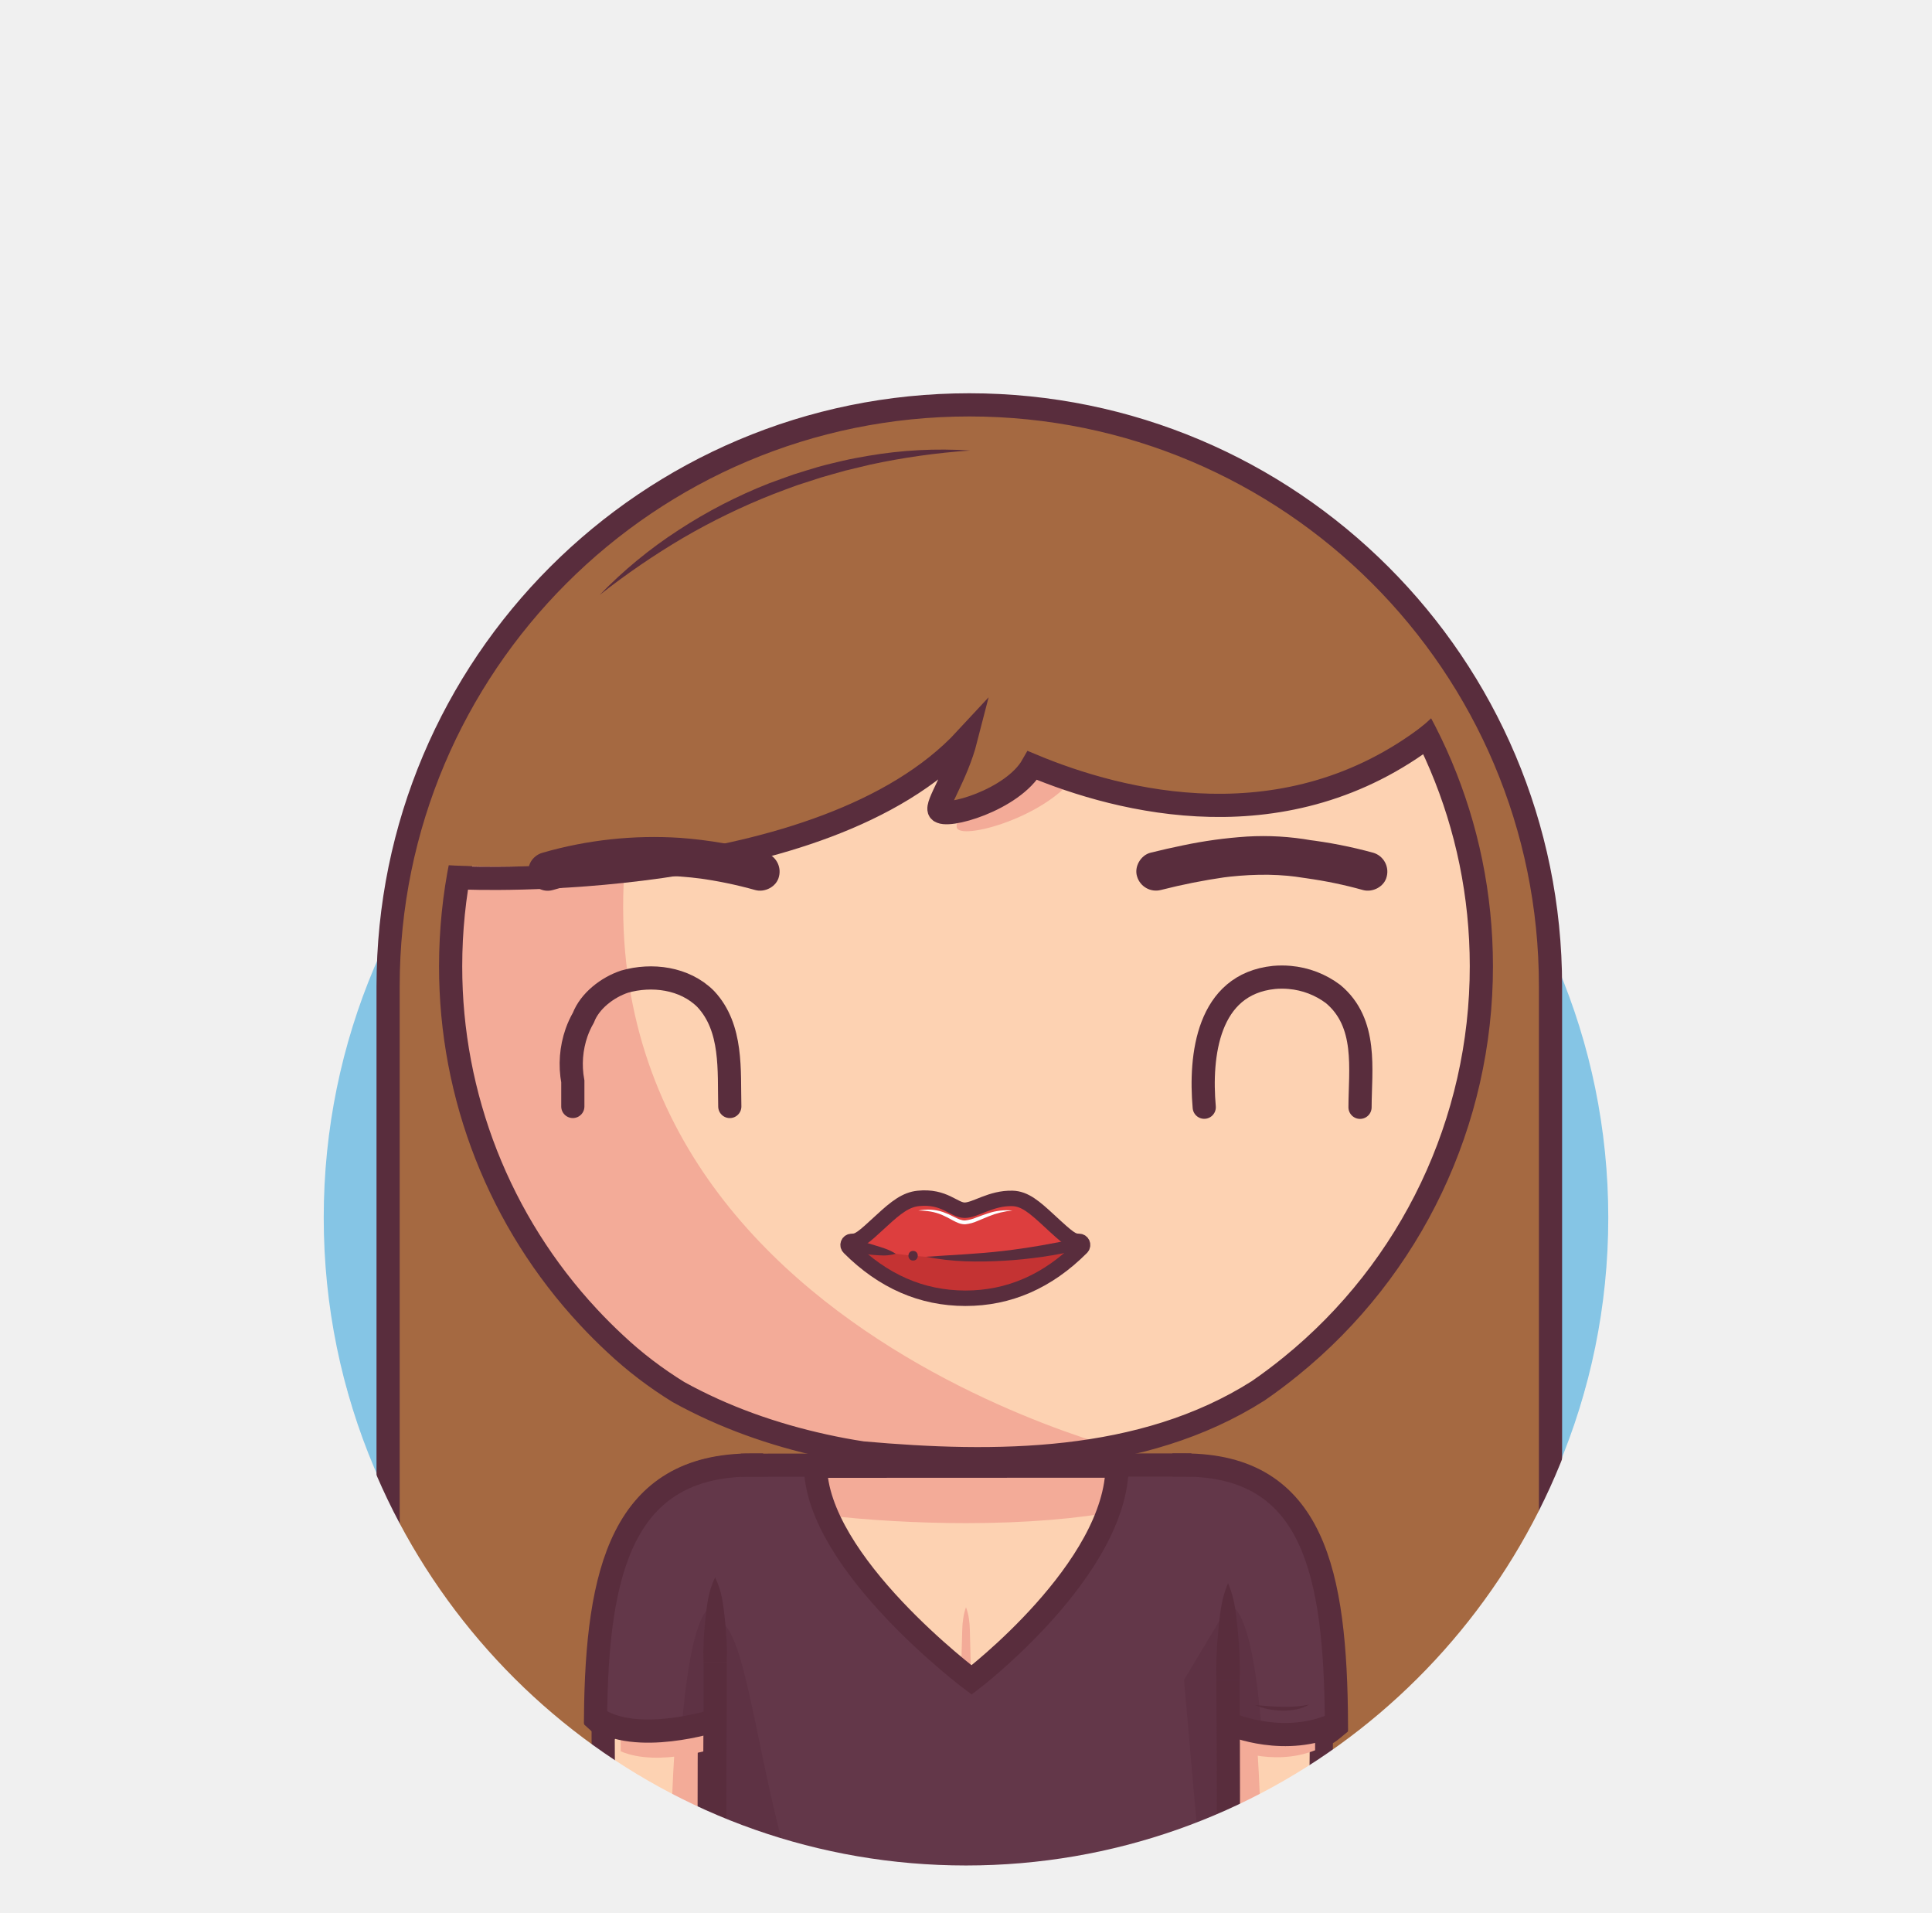
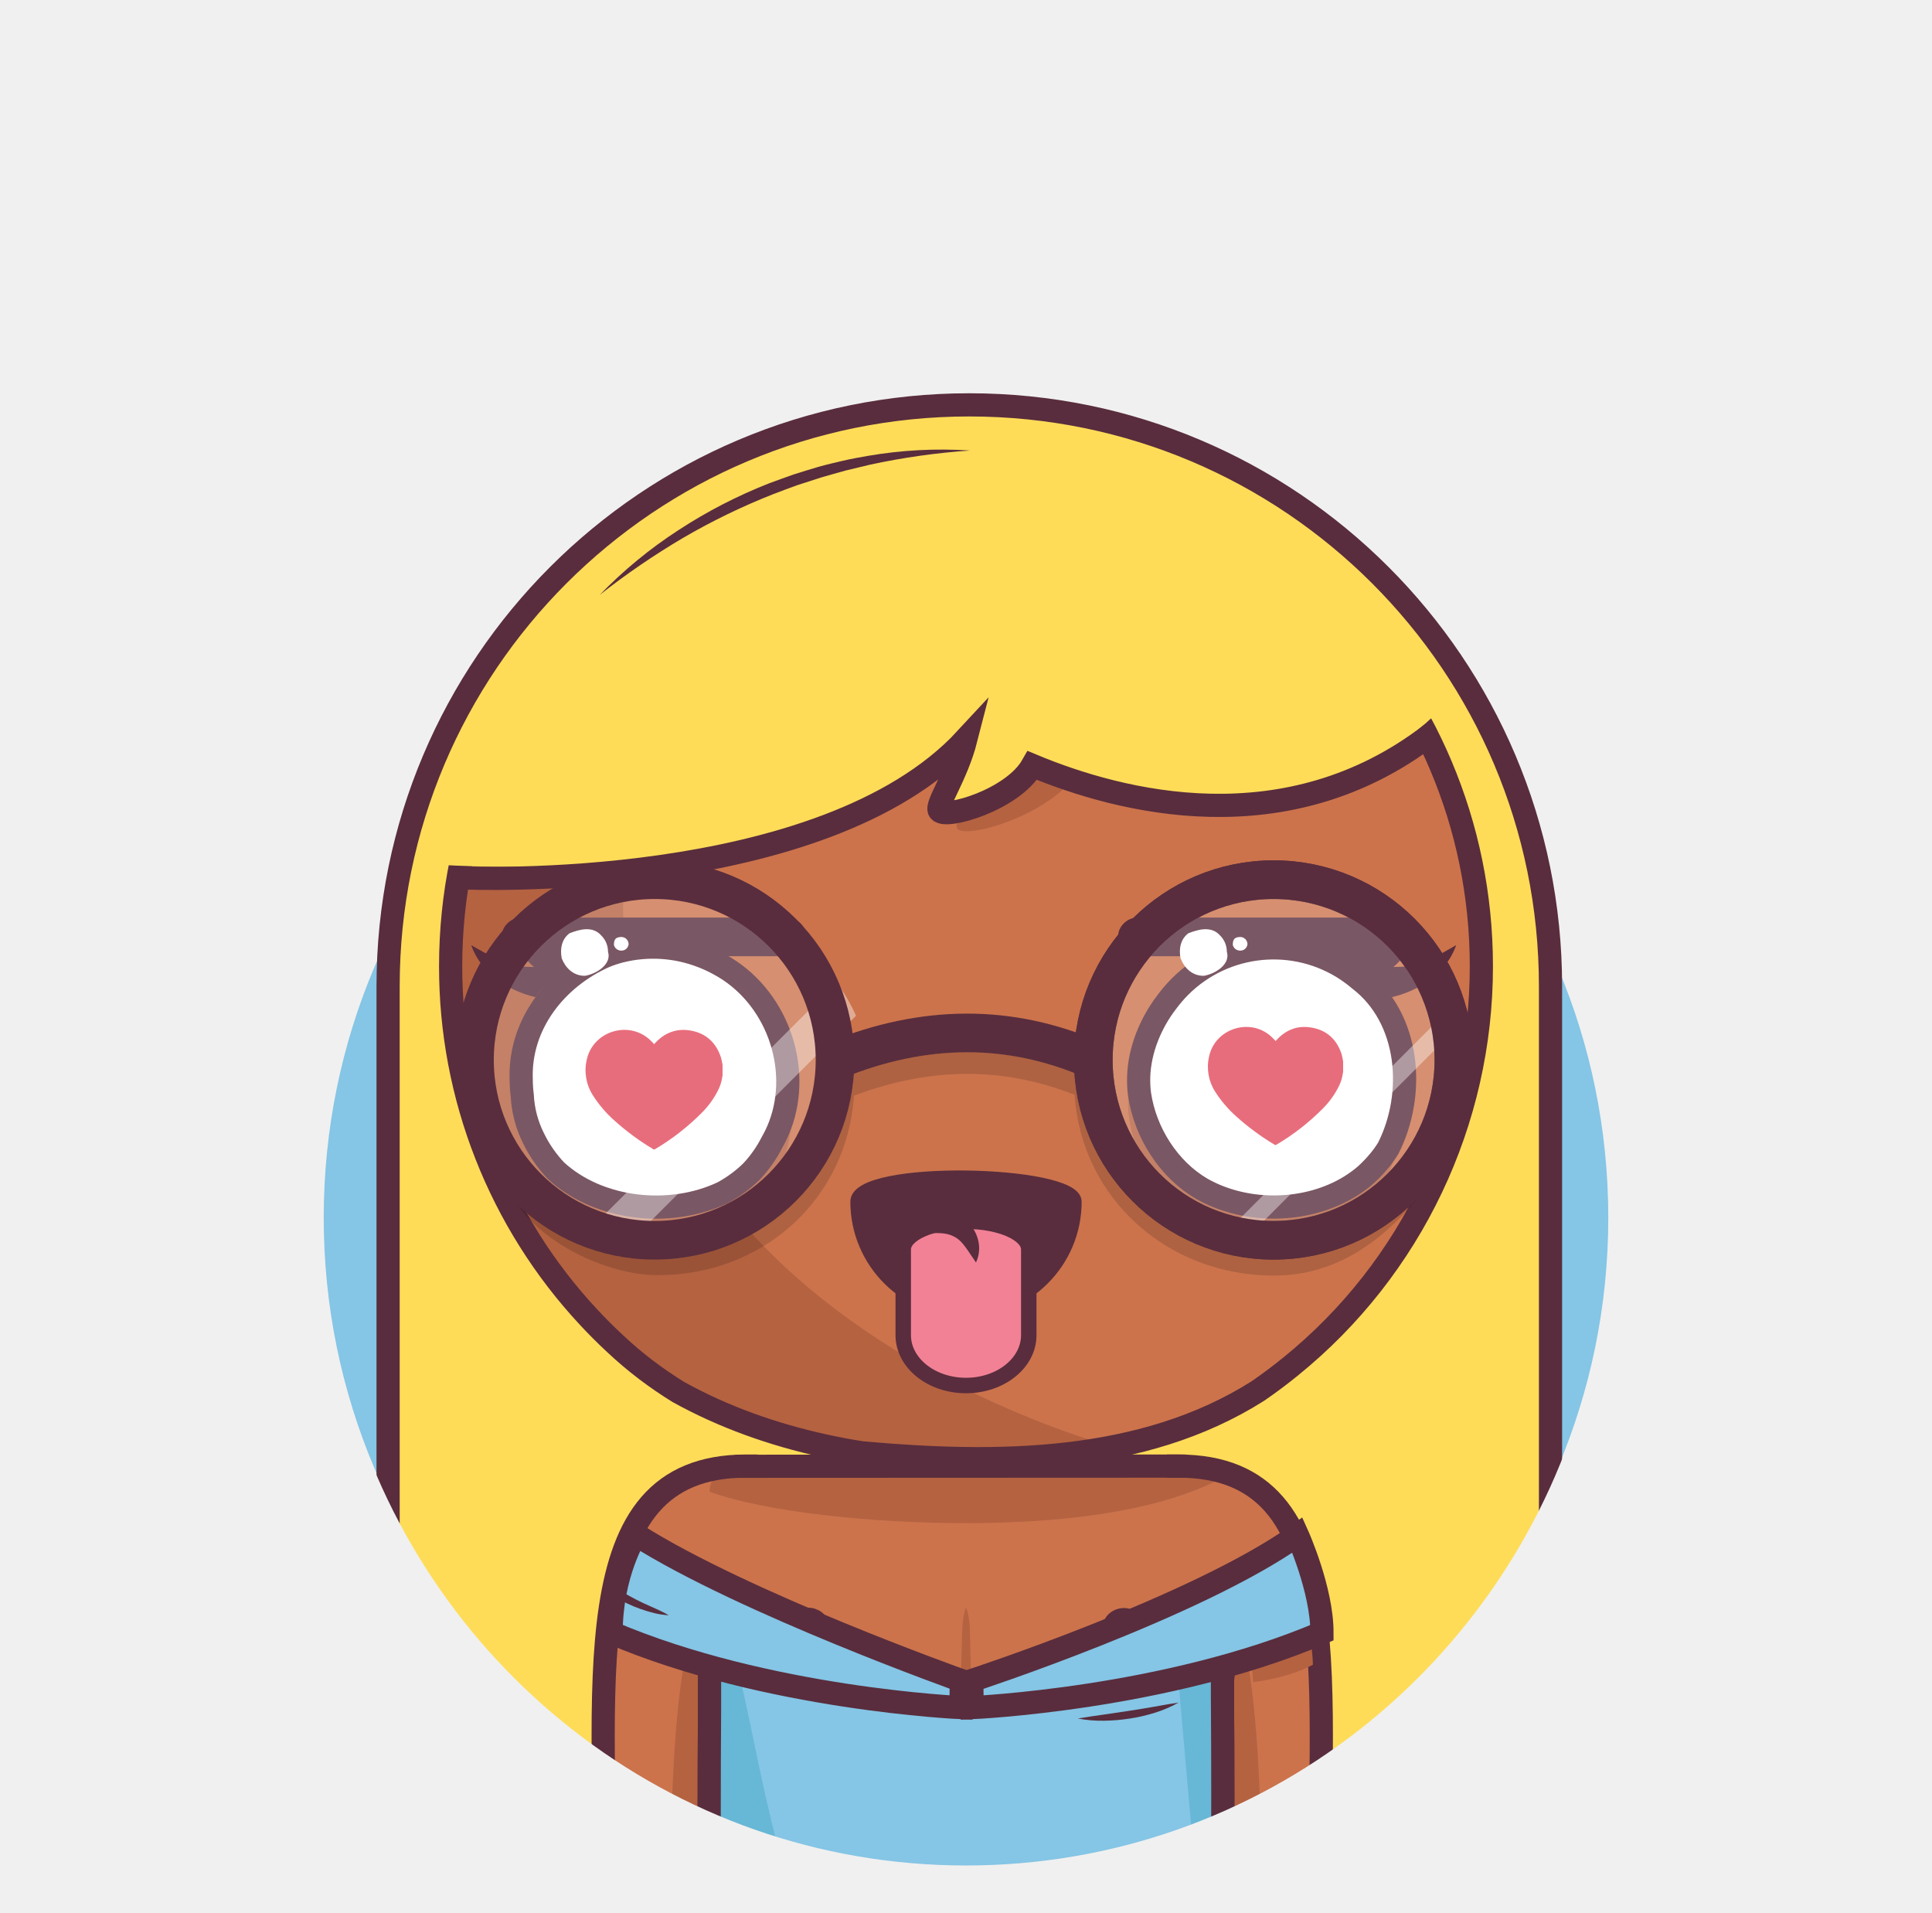
<svg xmlns="http://www.w3.org/2000/svg" viewBox="0 0 1000 990">
  <mask id="mask">
    <path d="M1000,0H0V718.31H179.2c38.38,142.38,167.45,247.1,320.8,247.1s282.42-104.72,320.8-247.1H1000Z" fill="white" />
  </mask>
  <g mask="url(#mask)">
    <circle cx="500" cy="630.16" r="332.442" fill="#85c5e5" />
-     <path d="M501.71,209.52c-166.14,0-300.83,134.68-300.83,300.83V816.78c0,166.14,134.69,300.83,300.83,300.83S802.54,982.92,802.54,816.78V510.35C802.54,344.2,667.85,209.52,501.71,209.52Z" fill="#A56941" stroke="#592d3d" stroke-miterlimit="10" stroke-width="12px" />
-     <path d="M610,758.72c90.76,0,72,114.24,72.87,241.28H610Z" fill="#fdd2b2" />
-     <path d="M632.74,831.87,610,870l11.38,130h31.76C653.91,819.73,632.74,831.87,632.74,831.87Z" fill="#f3ab98" />
-     <path d="M233.25,500c0-147.32,119.43-266.75,266.75-266.75S766.75,352.68,766.75,500A266.22,266.22,0,0,1,668.1,707.12q-8.21,6.68-16.94,12.69C591,758,515,758,446.39,751.89c-6.66-1-13.3-2.26-19.89-3.71-26.33-5.8-51.82-14.75-75.37-27.8Q342.4,715,334.2,708.76a199.59,199.59,0,0,1-15.8-13.38q-7.14-6.63-13.79-13.78A265.86,265.86,0,0,1,233.25,500Z" fill="#fdd2b2" />
-     <path d="M269.61,634.48c.7,1.2,1.39,2.4,2.11,3.58.43.72.88,1.42,1.33,2.14.66,1.07,1.32,2.14,2,3.19.48.76,1,1.5,1.46,2.24.66,1,1.32,2,2,3,.51.76,1,1.52,1.56,2.28.66,1,1.32,1.92,2,2.88.54.77,1.1,1.53,1.65,2.3s1.34,1.85,2,2.77,1.15,1.53,1.73,2.29,1.37,1.8,2.07,2.7,1.19,1.51,1.79,2.26,1.41,1.76,2.12,2.63,1.23,1.49,1.85,2.23,1.44,1.72,2.17,2.57,1.27,1.47,1.91,2.2l2.22,2.5c.65.73,1.31,1.44,2,2.16.86.94,1.73,1.87,2.6,2.79l1.21,1.28c1.29,1.34,2.59,2.68,3.91,4l.26.27c1.29,1.28,2.6,2.55,3.91,3.81l1.58,1.5c.95.89,1.9,1.78,2.86,2.66l1.16,1.06c1,.94,2.09,1.86,3.14,2.78q4.9,4.27,10,8.19,8.19,6.24,16.93,11.62c23.55,13,49,22,75.37,27.8,6.59,1.45,13.23,2.7,19.89,3.71,42.1,3.75,87,5.18,129.28-3.08C508.45,729,185.59,612.74,388.8,257.48h0c-2.72,1.25-5.4,2.54-8.06,3.88l-.59.29c-1.22.61-2.44,1.24-3.65,1.88l-1,.53c-3.76,2-7.48,4.07-11.13,6.23l-.9.53c-1.16.69-2.31,1.39-3.46,2.1l-.87.54q-5.36,3.35-10.55,6.93l-1.08.75c-1.09.76-2.16,1.52-3.23,2.29l-.66.47q-3.27,2.39-6.46,4.84l-.62.48c-1,.78-2,1.58-3,2.39l-1.17.94c-1,.81-2,1.62-3,2.45l0,0c-2.11,1.75-4.19,3.55-6.24,5.37l-1.14,1-2.69,2.45L318,305q-4.28,4-8.37,8.17l-1.38,1.41c-.79.82-1.58,1.64-2.36,2.47-.46.49-.92,1-1.37,1.48q-2.06,2.2-4.06,4.46c-.45.51-.91,1-1.36,1.54-.71.81-1.41,1.63-2.11,2.45l-1.51,1.79c-.68.81-1.36,1.62-2,2.44-.54.66-1.08,1.33-1.61,2-1.07,1.33-2.12,2.66-3.16,4-.54.7-1.08,1.4-1.61,2.11s-1.2,1.59-1.79,2.4-1.07,1.45-1.59,2.18-1.13,1.55-1.68,2.33q-1.42,2-2.8,4.05c-.5.73-1,1.48-1.49,2.22s-1.1,1.66-1.64,2.5l-1.49,2.31-1.68,2.71c-.43.69-.86,1.38-1.28,2.07-.89,1.46-1.75,2.93-2.61,4.4l-1.22,2.16c-.54.95-1.08,1.91-1.61,2.87-.4.73-.8,1.46-1.19,2.19-.64,1.19-1.27,2.39-1.9,3.59l-1.2,2.34c-.64,1.28-1.28,2.55-1.91,3.84-.33.69-.67,1.39-1,2.09-.52,1.09-1,2.19-1.53,3.29-.31.66-.61,1.32-.91,2q-1.11,2.47-2.17,5c-.22.52-.43,1.05-.65,1.57-.53,1.27-1.05,2.54-1.56,3.82-.27.67-.53,1.34-.79,2-.5,1.26-1,2.53-1.45,3.8-.21.55-.42,1.1-.62,1.65q-.94,2.63-1.85,5.26l-.56,1.7q-.66,2-1.29,4l-.6,1.91c-.47,1.54-.93,3.08-1.37,4.63-.1.33-.2.66-.29,1q-.78,2.76-1.5,5.54c-.16.59-.3,1.19-.45,1.78-.35,1.39-.69,2.78-1,4.18l-.42,1.75c-.43,1.9-.85,3.8-1.24,5.71l-.15.77q-.51,2.55-1,5.1c-.11.61-.21,1.21-.32,1.82-.26,1.49-.51,3-.74,4.5-.08.51-.17,1-.24,1.52-.3,1.95-.57,3.91-.83,5.88l-.15,1.3c-.2,1.59-.38,3.19-.55,4.79-.06.6-.13,1.2-.19,1.81-.16,1.68-.31,3.37-.45,5.06,0,.35-.06.69-.08,1q-.22,3-.39,6.05c0,.53,0,1.07-.07,1.6q-.1,2.36-.18,4.71c0,.59,0,1.18,0,1.77,0,2.05-.08,4.11-.08,6.17,0,0,0,.07,0,.1,0,2.22,0,4.42.08,6.62,0,.76.06,1.52.08,2.28.05,1.47.1,2.94.17,4.41,0,.89.11,1.77.16,2.66.08,1.33.15,2.66.25,4,.07,1,.16,1.89.24,2.83.11,1.26.21,2.52.34,3.77.09,1,.21,1.94.31,2.91.14,1.21.27,2.43.42,3.64.12,1,.26,2,.39,2.95.16,1.18.32,2.37.5,3.55.15,1,.31,2,.47,3,.18,1.16.37,2.33.57,3.49.18,1,.36,2,.55,3,.21,1.15.43,2.3.65,3.44s.41,2,.62,3c.24,1.14.48,2.27.74,3.4s.44,2,.68,2.93c.26,1.13.54,2.25.82,3.36s.49,1.95.74,2.91c.3,1.12.6,2.23.91,3.34.26,1,.53,1.92.81,2.87.32,1.11.65,2.21,1,3.31s.58,1.89.88,2.84.7,2.19,1.06,3.28.62,1.87.94,2.8c.38,1.09.76,2.18,1.15,3.27.33.91.65,1.83,1,2.74l1.24,3.27c.35.89.69,1.79,1,2.68.44,1.09.89,2.19,1.34,3.28.36.86.71,1.73,1.08,2.59.47,1.12,1,2.22,1.45,3.33.37.82.73,1.65,1.1,2.47.52,1.16,1.07,2.3,1.6,3.44l1.08,2.3c.61,1.26,1.24,2.5,1.87,3.75.32.63.62,1.27.95,1.9q2.88,5.61,6,11.07C268.88,633.26,269.25,633.87,269.61,634.48Z" fill="#f3ab98" />
+     <path d="M501.71,209.52c-166.14,0-300.83,134.68-300.83,300.83V816.78c0,166.14,134.69,300.83,300.83,300.83S802.54,982.92,802.54,816.78V510.35C802.54,344.2,667.85,209.52,501.71,209.52Z" fill="#FEDC58" stroke="#592d3d" stroke-miterlimit="10" stroke-width="12px" />
+     <path d="M610,758.72c90.76,0,72,114.24,72.87,241.28H610Z" fill="#CC734C" />
+     <path d="M632.74,831.87,610,870l11.38,130h31.76C653.91,819.73,632.74,831.87,632.74,831.87Z" fill="#B56241" />
+     <path d="M233.25,500c0-147.32,119.43-266.75,266.75-266.75S766.75,352.68,766.75,500A266.22,266.22,0,0,1,668.1,707.12q-8.21,6.68-16.94,12.69C591,758,515,758,446.39,751.89c-6.66-1-13.3-2.26-19.89-3.71-26.33-5.8-51.82-14.75-75.37-27.8Q342.4,715,334.2,708.76a199.59,199.59,0,0,1-15.8-13.38q-7.14-6.63-13.79-13.78A265.86,265.86,0,0,1,233.25,500Z" fill="#CC734C" />
+     <path d="M269.61,634.48c.7,1.2,1.39,2.4,2.11,3.58.43.72.88,1.42,1.33,2.14.66,1.07,1.32,2.14,2,3.19.48.76,1,1.5,1.46,2.24.66,1,1.32,2,2,3,.51.76,1,1.52,1.56,2.28.66,1,1.32,1.92,2,2.88.54.77,1.1,1.53,1.65,2.3s1.34,1.85,2,2.77,1.15,1.53,1.73,2.29,1.37,1.8,2.07,2.7,1.19,1.51,1.79,2.26,1.41,1.76,2.12,2.63,1.23,1.49,1.85,2.23,1.44,1.72,2.17,2.57,1.27,1.47,1.91,2.2l2.22,2.5c.65.73,1.31,1.44,2,2.16.86.94,1.73,1.87,2.6,2.79l1.21,1.28c1.29,1.34,2.59,2.68,3.91,4l.26.27c1.29,1.28,2.6,2.55,3.91,3.81l1.58,1.5c.95.89,1.9,1.78,2.86,2.66l1.16,1.06c1,.94,2.09,1.86,3.14,2.78q4.9,4.27,10,8.19,8.19,6.24,16.93,11.62c23.55,13,49,22,75.37,27.8,6.59,1.45,13.23,2.7,19.89,3.71,42.1,3.75,87,5.18,129.28-3.08C508.45,729,185.59,612.74,388.8,257.48h0c-2.72,1.25-5.4,2.54-8.06,3.88l-.59.29c-1.22.61-2.44,1.24-3.65,1.88l-1,.53c-3.76,2-7.48,4.07-11.13,6.23l-.9.53c-1.16.69-2.31,1.39-3.46,2.1l-.87.54q-5.36,3.35-10.55,6.93l-1.08.75c-1.09.76-2.16,1.52-3.23,2.29l-.66.47q-3.27,2.39-6.46,4.84l-.62.48c-1,.78-2,1.58-3,2.39l-1.17.94c-1,.81-2,1.62-3,2.45l0,0c-2.11,1.75-4.19,3.55-6.24,5.37l-1.14,1-2.69,2.45L318,305q-4.28,4-8.37,8.17l-1.38,1.41c-.79.82-1.58,1.64-2.36,2.47-.46.49-.92,1-1.37,1.48q-2.06,2.2-4.06,4.46c-.45.51-.91,1-1.36,1.54-.71.81-1.41,1.63-2.11,2.45l-1.51,1.79c-.68.81-1.36,1.62-2,2.44-.54.66-1.08,1.33-1.61,2-1.07,1.33-2.12,2.66-3.16,4-.54.7-1.08,1.4-1.61,2.11s-1.2,1.59-1.79,2.4-1.07,1.45-1.59,2.18-1.13,1.55-1.68,2.33q-1.42,2-2.8,4.05c-.5.73-1,1.48-1.49,2.22s-1.1,1.66-1.64,2.5l-1.49,2.31-1.68,2.71c-.43.69-.86,1.38-1.28,2.07-.89,1.46-1.75,2.93-2.61,4.4l-1.22,2.16c-.54.95-1.08,1.91-1.61,2.87-.4.73-.8,1.46-1.19,2.19-.64,1.19-1.27,2.39-1.9,3.59l-1.2,2.34c-.64,1.28-1.28,2.55-1.91,3.84-.33.69-.67,1.39-1,2.09-.52,1.09-1,2.19-1.53,3.29-.31.66-.61,1.32-.91,2q-1.11,2.47-2.17,5c-.22.52-.43,1.05-.65,1.57-.53,1.27-1.05,2.54-1.56,3.82-.27.67-.53,1.34-.79,2-.5,1.26-1,2.53-1.45,3.8-.21.55-.42,1.1-.62,1.65q-.94,2.63-1.85,5.26l-.56,1.7q-.66,2-1.29,4l-.6,1.91c-.47,1.54-.93,3.08-1.37,4.63-.1.33-.2.66-.29,1q-.78,2.76-1.5,5.54c-.16.59-.3,1.19-.45,1.78-.35,1.39-.69,2.78-1,4.18l-.42,1.75c-.43,1.9-.85,3.8-1.24,5.71l-.15.77q-.51,2.55-1,5.1c-.11.61-.21,1.21-.32,1.82-.26,1.49-.51,3-.74,4.5-.08.51-.17,1-.24,1.52-.3,1.95-.57,3.91-.83,5.88l-.15,1.3c-.2,1.59-.38,3.19-.55,4.79-.06.6-.13,1.2-.19,1.81-.16,1.68-.31,3.37-.45,5.06,0,.35-.06.69-.08,1q-.22,3-.39,6.05c0,.53,0,1.07-.07,1.6q-.1,2.36-.18,4.71c0,.59,0,1.18,0,1.77,0,2.05-.08,4.11-.08,6.17,0,0,0,.07,0,.1,0,2.22,0,4.42.08,6.62,0,.76.06,1.52.08,2.28.05,1.47.1,2.94.17,4.41,0,.89.11,1.77.16,2.66.08,1.33.15,2.66.25,4,.07,1,.16,1.89.24,2.83.11,1.26.21,2.52.34,3.77.09,1,.21,1.94.31,2.91.14,1.21.27,2.43.42,3.64.12,1,.26,2,.39,2.95.16,1.18.32,2.37.5,3.55.15,1,.31,2,.47,3,.18,1.16.37,2.33.57,3.49.18,1,.36,2,.55,3,.21,1.15.43,2.3.65,3.44s.41,2,.62,3c.24,1.14.48,2.27.74,3.4s.44,2,.68,2.93c.26,1.13.54,2.25.82,3.36s.49,1.95.74,2.91c.3,1.12.6,2.23.91,3.34.26,1,.53,1.92.81,2.87.32,1.11.65,2.21,1,3.31s.58,1.89.88,2.84.7,2.19,1.06,3.28.62,1.87.94,2.8c.38,1.09.76,2.18,1.15,3.27.33.91.65,1.83,1,2.74l1.24,3.27c.35.89.69,1.79,1,2.68.44,1.09.89,2.19,1.34,3.28.36.86.71,1.73,1.08,2.59.47,1.12,1,2.22,1.45,3.33.37.82.73,1.65,1.1,2.47.52,1.16,1.07,2.3,1.6,3.44l1.08,2.3c.61,1.26,1.24,2.5,1.87,3.75.32.63.62,1.27.95,1.9q2.88,5.61,6,11.07C268.88,633.26,269.25,633.87,269.61,634.48Z" fill="#B56241" />
    <path d="M233.25,500c0-147.32,119.43-266.75,266.75-266.75S766.75,352.68,766.75,500A266.22,266.22,0,0,1,668.1,707.12q-8.21,6.68-16.94,12.69C591,758,515,758,446.39,751.89c-6.66-1-13.3-2.26-19.89-3.71-26.33-5.8-51.82-14.75-75.37-27.8Q342.4,715,334.2,708.76a199.59,199.59,0,0,1-15.8-13.38q-7.14-6.63-13.79-13.78A265.86,265.86,0,0,1,233.25,500Z" fill="none" stroke="#592d3d" stroke-miterlimit="10" stroke-width="12px" />
-     <path d="M386.12,758.72c-90.77,0-72,114.24-72.87,241.28h72.87Z" fill="#fdd2b2" />
-     <path d="M367.23,831.87,390,870l-11.39,130H346.88C346.07,819.73,367.23,831.87,367.23,831.87Z" fill="#f3ab98" />
-     <path d="M619.47,1070H380.53a13.28,13.28,0,0,1-13.27-13.28V772a13.28,13.28,0,0,1,13.27-13.28H613.76c13.09,0,19,7.66,19,19.88v278.08A13.28,13.28,0,0,1,619.47,1070Z" fill="#fdd2b2" />
-     <path d="M629.05,766.62a19.33,19.33,0,0,1-2.51-4,17.25,17.25,0,0,0-8.28-3.51,28.88,28.88,0,0,0-4.5-.34H380.53A13.28,13.28,0,0,0,367.26,772c29,10.42,83.29,16.24,132.74,16.24C563.06,788.24,604.38,778.89,629.05,766.62Z" fill="#f3ab98" />
+     <path d="M386.12,758.72c-90.77,0-72,114.24-72.87,241.28h72.87Z" fill="#CC734C" />
+     <path d="M367.23,831.87,390,870l-11.39,130H346.88C346.07,819.73,367.23,831.87,367.23,831.87Z" fill="#B56241" />
+     <path d="M619.47,1070H380.53a13.28,13.28,0,0,1-13.27-13.28V772a13.28,13.28,0,0,1,13.27-13.28H613.76c13.09,0,19,7.66,19,19.88v278.08A13.28,13.28,0,0,1,619.47,1070Z" fill="#CC734C" />
+     <path d="M629.05,766.62a19.33,19.33,0,0,1-2.51-4,17.25,17.25,0,0,0-8.28-3.51,28.88,28.88,0,0,0-4.5-.34H380.53A13.28,13.28,0,0,0,367.26,772c29,10.42,83.29,16.24,132.74,16.24C563.06,788.24,604.38,778.89,629.05,766.62Z" fill="#B56241" />
    <path d="M610,758.72c90.76,0,72,114.24,72.87,241.28H632.74" fill="none" stroke="#592d3d" stroke-linecap="square" stroke-miterlimit="10" stroke-width="12px" />
    <path d="M386.12,758.72c-90.77,0-72,114.24-72.87,241.28h50.07" fill="none" stroke="#592d3d" stroke-linecap="square" stroke-miterlimit="10" stroke-width="12px" />
    <path d="M380.53,758.82l233.23-.1" fill="none" stroke="#592d3d" stroke-miterlimit="10" stroke-width="12px" />
-     <path d="M380.53,1070H497.15C388,1070,396.24,838.82,367.26,838.82v217.86A13.28,13.28,0,0,0,380.53,1070Z" fill="#f3ab98" />
+     <path d="M380.53,1070H497.15C388,1070,396.24,838.82,367.26,838.82v217.86A13.28,13.28,0,0,0,380.53,1070Z" fill="#B56241" />
    <path d="M361.26,860.85c-.19-3.67-.11-7.34.05-11s.47-7.35.86-11c.2-1.84.4-3.67.65-5.51s.49-3.67.85-5.51a44.18,44.18,0,0,1,3.59-11,44.18,44.18,0,0,1,3.59,11c.36,1.84.62,3.67.85,5.51s.45,3.67.65,5.51c.38,3.67.68,7.34.85,11s.25,7.34.06,11Z" fill="#592d3d" />
    <path d="M632.74,870v8c.26,34,.26,69,0,102.75,0,2.87,0,5.72,0,8.53v67.41A13.28,13.28,0,0,1,619.47,1070H380.53a13.28,13.28,0,0,1-13.27-13.28V998.52c0-2.51,0-5.07,0-7.65-.25-34.87-.25-69.87,0-105.3V860.85" fill="none" stroke="#592d3d" stroke-miterlimit="10" stroke-width="12px" />
    <path d="M626.74,870c-.19-4.17-.1-8.35.06-12.53s.47-8.35.85-12.53c.2-2.09.41-4.18.65-6.27s.49-4.17.85-6.26a55.09,55.09,0,0,1,3.59-12.53,55.09,55.09,0,0,1,3.59,12.53c.36,2.09.62,4.18.85,6.26s.45,4.18.65,6.27c.38,4.18.69,8.35.85,12.53s.25,8.36.06,12.53Z" fill="#592d3d" />
    <path d="M570.68,842.45C570.9,833,582.9,829,588.9,835a10.61,10.61,0,1,1-15.16,14.85A10.4,10.4,0,0,1,570.68,842.45Z" fill="#592d3d" />
    <path d="M408.11,842.15C407.9,834,416.9,830,422.9,833c8,3,8,14,0,19-4,2-8,0-11.75-2.48A10.39,10.39,0,0,1,408.11,842.15Z" fill="#592d3d" />
-     <path d="M500,831.77a27.13,27.13,0,0,1,1.5,5.84,42.47,42.47,0,0,1,.49,5.84l.3,11.69c.09,3.89.21,7.79.25,11.69l.17,11.67c.23,15.57.22,31.16.28,46.74s.18,31.16,0,46.74c-.09,7.79-.3,15.58-.53,23.37-.1,3.89-.29,7.79-.67,11.68a92.5,92.5,0,0,1-1.77,11.69,92.5,92.5,0,0,1-1.77-11.69c-.38-3.89-.57-7.79-.67-11.68-.23-7.79-.44-15.58-.53-23.37-.2-15.58,0-31.16,0-46.74s0-31.15.18-46.73l.17-11.7.33-11.68.33-11.68a44.11,44.11,0,0,1,.5-5.84A27.13,27.13,0,0,1,500,831.77Z" fill="#f3ab98" />
-     <path d="M425.22,883a18.51,18.51,0,0,1,4.67-1.5,29.75,29.75,0,0,1,4.68-.5l9.35-.33,18.7-.41c12.46-.19,24.91-.24,37.38-.27s24.93-.16,37.39,0c6.23.09,12.46.3,18.7.53,3.11.11,6.23.3,9.34.67a61.34,61.34,0,0,1,9.35,1.78,59.17,59.17,0,0,1-9.35,1.77c-3.11.38-6.23.57-9.34.67-6.24.23-12.47.43-18.7.52-12.46.19-24.92,0-37.39,0s-24.93,0-37.4-.15c-6.23-.06-12.46-.26-18.68-.5l-9.35-.34a29.5,29.5,0,0,1-4.67-.5A18.45,18.45,0,0,1,425.22,883Z" fill="#f3ab98" />
-     <path d="M442.41,914.38a12.51,12.51,0,0,1,3.74-1.11,18.35,18.35,0,0,1,3.62-.15c2.39.1,4.78.16,7.17.21,4.78.11,9.56.15,14.34.17,9.63,0,19.09.08,28.76-.21s19.26-.43,28.88-.39c4.81,0,9.62.13,14.42.24a70.37,70.37,0,0,1,7.23.47,38.17,38.17,0,0,1,7.27,1.53,36.56,36.56,0,0,1-7.16,2,61.08,61.08,0,0,1-7.21.86c-4.82.35-9.64.65-14.45.82-9.64.36-19.27.32-28.88.45-4.81,0-9.61.22-14.48.1s-9.69-.13-14.52-.31-9.68-.58-14.5-1.08c-2.42-.27-4.82-.57-7.23-.9a16.82,16.82,0,0,1-3.57-.84A11.51,11.51,0,0,1,442.41,914.38Z" fill="#f3ab98" />
-     <path d="M438.93,949.87a13.07,13.07,0,0,1,3.82-1.5,19.13,19.13,0,0,1,3.82-.49l7.63-.32c5.09-.18,10.19-.33,15.28-.41C479.66,947,489.84,947,500,947s20.36-.17,30.54,0c5.09.09,10.18.3,15.27.53a72.73,72.73,0,0,1,7.63.66A41.2,41.2,0,0,1,561.1,950a41.25,41.25,0,0,1-7.63,1.77,70.34,70.34,0,0,1-7.64.67c-5.09.23-10.18.44-15.27.53-10.18.2-20.37.06-30.55,0s-20.36-.06-30.54-.25c-5.09-.1-10.19-.28-15.28-.49l-7.63-.37a19.33,19.33,0,0,1-3.82-.5A12.85,12.85,0,0,1,438.93,949.87Z" fill="#f3ab98" />
-     <path d="M680.7,905.78c.2-37.1-1.21-70.07-7.74-95.39-10.08-25.35-28.18-40.47-60.12-40.47l22.85,134.47S658.2,914.68,680.7,905.78Z" fill="#f3ab98" />
-     <path d="M689.3,895.23a20.28,20.28,0,0,1-3.69,2.42" fill="none" stroke="#592d3d" stroke-linecap="square" stroke-miterlimit="10" stroke-width="12px" />
-     <path d="M329,809.32c-6.82,25.57-8,59.13-7.74,97,19.9,8.55,50.43-2.15,50.43-2.15L389,771.89C358.14,771.89,339.74,785.79,329,809.32Z" fill="#f3ab98" />
-     <path d="M616.66,758.16l-38.44.1c0,53.72-75.33,111.14-75.33,111.14s-80.8-60.58-80.8-111.14l-38.66-.1a13.28,13.28,0,0,0-13.28,13.27v284.69a13.28,13.28,0,0,0,13.28,13.27H622.36a13.27,13.27,0,0,0,13.27-13.27V778C635.63,765.82,629.75,758.16,616.66,758.16Z" fill="#633749" />
-     <path d="M612.84,758.16c63.54,0,73.4,56,73.9,133.16-18.59,11.62-48.91,1.32-48.91,1.32Z" fill="#633749" />
-     <path d="M635.63,831.31,612.84,869.4l11.39,130h11.6V893.78l17.28,2.89C647.49,824.5,635.63,831.31,635.63,831.31Z" fill="#5E3244" />
-     <path d="M389,758.16c-61.78,0-75.82,53.79-76.85,127.66,19,19.85,57.95,4.58,57.95,4.58Z" fill="#633749" />
-     <path d="M370.12,831.31V890.4l-17.31,4.3C358.48,824.63,370.12,831.31,370.12,831.31Z" fill="#5E3244" />
-     <path d="M612.84,758.16c67.42,0,78.45,56.28,78.9,133.78-26.2,12.42-53.91.7-53.91.7" fill="none" stroke="#592d3d" stroke-linecap="square" stroke-miterlimit="10" stroke-width="12px" />
-     <path d="M389,758.16c-66.79,0-80.08,54.69-80.75,130.71,20.59,14.79,61.85,1.53,61.85,1.53" fill="none" stroke="#592d3d" stroke-linecap="square" stroke-miterlimit="10" stroke-width="12px" />
-     <path d="M383.43,1069.39H500c-109.19,0-100.91-231.14-129.89-231.14v217.87A13.28,13.28,0,0,0,383.43,1069.39Z" fill="#5E3244" />
-     <path d="M364.15,860.29c-.19-3.67-.11-7.35.06-11s.47-7.34.85-11c.2-1.83.41-3.67.65-5.51s.49-3.67.85-5.5a44.05,44.05,0,0,1,3.59-11,44.05,44.05,0,0,1,3.59,11c.36,1.83.62,3.67.85,5.5s.45,3.68.65,5.51q.58,5.52.86,11c.16,3.67.24,7.35,0,11Z" fill="#592d3d" />
-     <path d="M635.63,869.4v8c.26,34,.26,69,0,102.76,0,2.87,0,5.72,0,8.53v67.41a13.27,13.27,0,0,1-13.27,13.27H383.43a13.28,13.28,0,0,1-13.28-13.27V990.3c-.26-34.86-.26-69.86,0-105.3V860.29" fill="none" stroke="#592d3d" stroke-miterlimit="10" stroke-width="12px" />
-     <path d="M629.63,869.4c-.19-4.18-.1-8.36.06-12.53s.47-8.36.86-12.53c.2-2.09.4-4.18.64-6.27s.49-4.18.86-6.27a54.83,54.83,0,0,1,3.58-12.53,54.37,54.37,0,0,1,3.59,12.53c.36,2.09.63,4.18.85,6.27s.45,4.18.65,6.27c.39,4.17.69,8.35.85,12.53s.26,8.35.06,12.53Z" fill="#592d3d" />
-     <path d="M383.43,758.26l233.23-.1" fill="none" stroke="#592d3d" stroke-miterlimit="10" stroke-width="12px" />
-     <path d="M310.72,891.94a24.84,24.84,0,0,0,3.68,2.76" fill="none" stroke="#592d3d" stroke-linecap="square" stroke-miterlimit="10" stroke-width="12px" />
-     <path d="M677.59,882.13a20.25,20.25,0,0,1-6.75,2.52,34.91,34.91,0,0,1-7.21.64,39.94,39.94,0,0,1-7.17-.78c-1.18-.22-2.34-.57-3.49-.87s-2.28-.78-3.38-1.24c1.21,0,2.39.17,3.56.27l3.52.29c1.17,0,2.33.2,3.5.21s2.33.11,3.49.12c2.32.05,4.64,0,7-.18A50.81,50.81,0,0,0,677.59,882.13Z" fill="#592d3d" />
-     <path d="M578.22,758.26c0,53.72-75.33,111.14-75.33,111.14s-80.8-60.58-80.8-111.14" fill="none" stroke="#592d3d" stroke-miterlimit="10" stroke-width="12px" />
-     <g transform="translate(0 30)" />
-     <path d="M296.49,572.61V559.68a49.6,49.6,0,0,1,1.94-25.32,46,46,0,0,1,3.51-7.65C305.29,518,314.29,511,323.29,508c14-4,31-2,42,9,14,15,12,37,12.45,55.62" fill="none" stroke="#592d3d" stroke-linecap="round" stroke-miterlimit="10" stroke-width="12px" />
-     <path d="M623.31,573c-2.34-26.62,1.66-63.62,36.13-67.17a45,45,0,0,1,8.12,0A43.68,43.68,0,0,1,690,514.41c18,15,14,39,13.95,58.63" fill="none" stroke="#592d3d" stroke-linecap="round" stroke-miterlimit="10" stroke-width="12px" />
-     <path d="M558.55,642.44c-3.63,0-5.35-1.31-15.58-10.79-7.49-6.93-12.63-10.36-18.91-11.46-7.83-1.37-15.83-.88-24.36,7.68-8.53-8.56-16.52-9-24.36-7.68-6.28,1.1-11.42,4.53-18.91,11.46-10.23,9.48-11.95,10.79-15.58,10.79a1.84,1.84,0,0,0-1.3,3.14q26.25,26.25,60.15,26.28t60.15-26.28A1.84,1.84,0,0,0,558.55,642.44Z" fill="#DD3E3E" />
-     <path d="M559.57,645.84l-.55-2.21c-70.56,16.12-118.17.53-118.17.53l-1.77-.31a1.82,1.82,0,0,0,.47,1.73q26.25,26.25,60.15,26.28Q533.38,671.86,559.57,645.84Z" fill="#C43333" />
-     <path d="M479.28,650.39c13.45-.94,26.69-1.44,39.89-3,6.59-.76,13.15-1.74,19.67-2.86s13-2.41,19.51-3.8l1.34,5.85q-9.87,2.34-19.92,3.81t-20.16,2.06c-6.75.37-13.5.54-20.25.27A127.84,127.84,0,0,1,479.28,650.39Z" fill="#592d3d" />
-     <path d="M441.79,641.31c1.69.43,3.57,1,5.38,1.48s3.65,1.08,5.49,1.63,3.68,1.1,5.52,1.77a27.06,27.06,0,0,1,5.46,2.64,22.06,22.06,0,0,1-6.05.9c-2,0-3.95-.16-5.93-.32s-3.93-.47-5.88-.85a38.82,38.82,0,0,1-5.86-1.55Z" fill="#592d3d" />
-     <path d="M558.55,642.44c-3.63,0-5.35-1.31-15.58-10.79-7.49-6.93-12.53-11.29-18.91-11.46-11.21-.3-19.15,6.12-24.76,6.12s-10.45-7.53-24-6.12c-6.34.66-11.42,4.53-18.91,11.46-10.23,9.48-11.95,10.79-15.58,10.79a1.84,1.84,0,0,0-1.3,3.14q26.25,26.25,60.15,26.28t60.15-26.28A1.84,1.84,0,0,0,558.55,642.44Z" fill="none" stroke="#592d3d" stroke-miterlimit="10" stroke-width="8px" />
-     <path d="M524.06,626.48a41.49,41.49,0,0,0-12.19,2.94c-1.94.77-3.87,1.6-5.85,2.42a20.2,20.2,0,0,1-6.42,1.74,8.92,8.92,0,0,1-3.47-.64,24,24,0,0,1-3-1.4,59.7,59.7,0,0,0-5.58-2.83,27.56,27.56,0,0,0-5.94-1.73,38.5,38.5,0,0,0-6.29-.5,26.31,26.31,0,0,1,6.4-.48,24.54,24.54,0,0,1,6.38,1.25,46,46,0,0,1,5.9,2.6c1.87.94,3.71,1.83,5.52,1.74a19.76,19.76,0,0,0,5.8-1.51c2-.71,4-1.51,6-2.13A30,30,0,0,1,524.06,626.48Z" fill="#ffffff" />
-     <path d="M472.62,652.36c3.22,0,3.23-5,0-5s-3.22,5,0,5Z" fill="#592d3d" />
-     <path d="M559.29,397.34c-12.87,24-60,37.44-63.83,31.42-4.3-6.73,37.84-55.32,13.9-106.14" fill="#f3ab98" />
-     <path d="M746.9,365.72c-43.51-90.29-140.27-142-244.74-142-131.19,0-253.5,95-275.32,223.74,0,0,202.41,15.32,275.25-67.4C511.7,384.77,658.18,457.67,746.9,365.72Z" fill="#A56941" />
+     <path d="M500,831.77a27.13,27.13,0,0,1,1.5,5.84,42.47,42.47,0,0,1,.49,5.84l.3,11.69c.09,3.89.21,7.79.25,11.69l.17,11.67c.23,15.57.22,31.16.28,46.74s.18,31.16,0,46.74c-.09,7.79-.3,15.58-.53,23.37-.1,3.89-.29,7.79-.67,11.68a92.5,92.5,0,0,1-1.77,11.69,92.5,92.5,0,0,1-1.77-11.69c-.38-3.89-.57-7.79-.67-11.68-.23-7.79-.44-15.58-.53-23.37-.2-15.58,0-31.16,0-46.74s0-31.15.18-46.73l.17-11.7.33-11.68.33-11.68a44.11,44.11,0,0,1,.5-5.84A27.13,27.13,0,0,1,500,831.77Z" fill="#B56241" />
+     <path d="M425.22,883a18.51,18.51,0,0,1,4.67-1.5,29.75,29.75,0,0,1,4.68-.5l9.35-.33,18.7-.41c12.46-.19,24.91-.24,37.38-.27s24.93-.16,37.39,0c6.23.09,12.46.3,18.7.53,3.11.11,6.23.3,9.34.67a61.34,61.34,0,0,1,9.35,1.78,59.17,59.17,0,0,1-9.35,1.77c-3.11.38-6.23.57-9.34.67-6.24.23-12.47.43-18.7.52-12.46.19-24.92,0-37.39,0s-24.93,0-37.4-.15c-6.23-.06-12.46-.26-18.68-.5l-9.35-.34a29.5,29.5,0,0,1-4.67-.5A18.45,18.45,0,0,1,425.22,883Z" fill="#B56241" />
+     <path d="M442.41,914.38a12.51,12.51,0,0,1,3.74-1.11,18.35,18.35,0,0,1,3.62-.15c2.39.1,4.78.16,7.17.21,4.78.11,9.56.15,14.34.17,9.63,0,19.09.08,28.76-.21s19.26-.43,28.88-.39c4.81,0,9.62.13,14.42.24a70.37,70.37,0,0,1,7.23.47,38.17,38.17,0,0,1,7.27,1.53,36.56,36.56,0,0,1-7.16,2,61.08,61.08,0,0,1-7.21.86c-4.82.35-9.64.65-14.45.82-9.64.36-19.27.32-28.88.45-4.81,0-9.61.22-14.48.1s-9.69-.13-14.52-.31-9.68-.58-14.5-1.08c-2.42-.27-4.82-.57-7.23-.9a16.82,16.82,0,0,1-3.57-.84A11.51,11.51,0,0,1,442.41,914.38Z" fill="#B56241" />
+     <path d="M438.93,949.87a13.07,13.07,0,0,1,3.82-1.5,19.13,19.13,0,0,1,3.82-.49l7.63-.32c5.09-.18,10.19-.33,15.28-.41C479.66,947,489.84,947,500,947s20.36-.17,30.54,0c5.09.09,10.18.3,15.27.53a72.73,72.73,0,0,1,7.63.66A41.2,41.2,0,0,1,561.1,950a41.25,41.25,0,0,1-7.63,1.77,70.34,70.34,0,0,1-7.64.67c-5.09.23-10.18.44-15.27.53-10.18.2-20.37.06-30.55,0s-20.36-.06-30.54-.25c-5.09-.1-10.19-.28-15.28-.49l-7.63-.37a19.33,19.33,0,0,1-3.82-.5A12.85,12.85,0,0,1,438.93,949.87Z" fill="#B56241" />
+     <path d="M568.44,849.8c-21.18,6.89-42,17.48-62.85,19.67-26.75,2.82-54.1-13.37-82.3-21.08-2.15-2.58-18.35-14.44-33.47-13.94-11.88.4-15.09,4.3-18.4,8.19l-4.16,213.48a13.27,13.27,0,0,0,13.27,13.27H619.47a13.27,13.27,0,0,0,13.27-13.27l-2.38-215.36c-4.43,0-7.1-9.4-20.41-5.09C593.66,841,569.71,848.28,568.44,849.8Z" fill="#85c5e5" />
+     <polygon points="632.74 831.31 609.95 869.4 621.34 999.43 632.94 999.43 632.94 893.78 632.74 831.31" fill="#67B7D6" />
+     <path d="M380.53,1069.39H497.15c-109.2,0-100.91-231.14-129.89-231.14v217.87A13.27,13.27,0,0,0,380.53,1069.39Z" fill="#67B7D6" />
+     <path d="M361.26,860.4a63.71,63.71,0,0,1-.1-8.29q.19-4.15.71-8.31c.18-1.39.35-2.77.57-4.16s.44-2.77.78-4.16a27.84,27.84,0,0,1,3.44-8.35,27.54,27.54,0,0,1,3.73,8.22c.39,1.38.68,2.76.93,4.13s.5,2.76.72,4.14c.44,2.75.79,5.51,1,8.27a62,62,0,0,1,.21,8.29Z" fill="#592d3d" />
+     <path d="M632.74,869.4v8c.26,34,.26,69,0,102.76,0,2.87,0,5.72,0,8.53v67.41a13.27,13.27,0,0,1-13.27,13.27H380.53a13.27,13.27,0,0,1-13.27-13.27V998q0-3.76,0-7.65c-.25-34.86-.25-69.86,0-105.3V860.29" fill="none" stroke="#592d3d" stroke-miterlimit="10" stroke-width="12px" />
+     <path d="M626.76,869.38a65.79,65.79,0,0,1,.65-8.53q.57-4.25,1.46-8.47c.3-1.41.6-2.82.94-4.22s.69-2.81,1.15-4.21a29.21,29.21,0,0,1,4.18-8.28,28.9,28.9,0,0,1,3,8.78c.26,1.45.42,2.89.55,4.33s.25,2.88.35,4.31c.18,2.87.28,5.74.25,8.59a67.65,67.65,0,0,1-.54,8.54Z" fill="#592d3d" />
+     <path d="M557.91,889.36c4.41-.78,8.76-1.39,13.1-2l13-1.93c4.31-.65,8.61-1.36,12.91-2.1s8.61-1.58,13.07-2.2a62.58,62.58,0,0,1-12.33,5.26,87,87,0,0,1-13,3,94.61,94.61,0,0,1-13.33,1.11A65.72,65.72,0,0,1,557.91,889.36Z" fill="#592d3d" />
+     <path d="M329.09,794.17c56.12,35.58,168.48,75.53,168.48,75.53l-.16,14S397,879.36,316.32,844.9C316.32,814.38,329.09,794.17,329.09,794.17Z" fill="#85c5e5" stroke="#592d3d" stroke-miterlimit="10" stroke-width="12px" />
+     <path d="M648.66,870.5s17.7-1.85,30.9-9c-.11-4.25-.6-8.11-.6-8.11l-30.85,10.68Z" fill="#B56241" />
+     <path d="M671.55,794.43C619,831.8,503,869.7,503,869.7l.17,14s100.41-4.3,181.08-38.76C684.29,822.67,671.55,794.43,671.55,794.43Z" fill="#85c5e5" stroke="#592d3d" stroke-miterlimit="10" stroke-width="12px" />
+     <path d="M320.63,822.65c.28.24.83.61,1.27.92s1,.64,1.45.95c1,.6,2,1.21,3.08,1.77,2.08,1.16,4.23,2.25,6.43,3.28s4.42,2,6.65,3c1.12.5,2.23,1,3.34,1.58s2.22,1.1,3.31,1.76a40.85,40.85,0,0,1-7.42-1.08q-3.63-.9-7.17-2.15a65,65,0,0,1-7-2.89c-1.13-.56-2.26-1.16-3.36-1.84-.55-.34-1.09-.69-1.64-1.06a15.93,15.93,0,0,1-1.67-1.31Z" fill="#592d3d" />
+     <path d="M271.4,576.82c-1-28.36,18-52.36,43.28-63.56a62.37,62.37,0,0,1,8.16-2.7,70,70,0,0,1,42.21,2.68A71.67,71.67,0,0,1,374,517.4c29.53,15.88,42.79,53.25,31.36,83.46a61.68,61.68,0,0,1-4.18,8.82,54.68,54.68,0,0,1-17.51,20.83,69.25,69.25,0,0,1-7.85,5c-27.38,13-64.38,9-86.45-11.4a69.35,69.35,0,0,1-6.11-7.47,64.89,64.89,0,0,1-5.57-9.5A55.78,55.78,0,0,1,272,585.39,75.67,75.67,0,0,1,271.4,576.82Z" fill="#B56241" />
+     <path d="M269.77,558.47c-1-28.36,18-52.36,43.28-63.56a62.23,62.23,0,0,1,8.15-2.7,70,70,0,0,1,42.22,2.68,71.54,71.54,0,0,1,8.92,4.16c29.53,15.89,42.79,53.25,31.36,83.46a59.6,59.6,0,0,1-4.18,8.82,63.85,63.85,0,0,1-4.71,7.8,64.78,64.78,0,0,1-5.68,7,63.08,63.08,0,0,1-7.12,6.07,68.37,68.37,0,0,1-7.85,5c-27.38,13-64.38,9-86.44-11.4a67.24,67.24,0,0,1-6.11-7.47,65,65,0,0,1-5.58-9.5A55.59,55.59,0,0,1,270.32,567,71.3,71.3,0,0,1,269.77,558.47Z" fill="#ffffff" stroke="#592d3d" stroke-miterlimit="10" stroke-width="12px" />
+     <path d="M374,551.07v5.67a2,2,0,0,0-.13.39,21.27,21.27,0,0,1-1.92,6.53,44.36,44.36,0,0,1-8.59,12.09,120.43,120.43,0,0,1-24.25,18.93.87.87,0,0,1-1.06,0,128.66,128.66,0,0,1-19.86-14.63,61.62,61.62,0,0,1-11.37-13.31,24,24,0,0,1-3.08-18.5c3.22-14.32,21-20.17,32.15-10.57.95.81,1.79,1.76,2.74,2.7a2.75,2.75,0,0,1,.19-.28c5-5.56,11.1-8,18.44-6.81,8.05,1.35,13.32,6.16,15.89,13.9A36.94,36.94,0,0,1,374,551.07Z" fill="#e2495b" />
+     <path d="M583.89,568.76c.43-15.13,6.67-30.09,15.1-41.33a72.82,72.82,0,0,1,7.12-8.53A69.73,69.73,0,0,1,696.28,510a73.27,73.27,0,0,1,6.53,5.13c27,21.45,30.12,63.14,15.32,93.23a62.31,62.31,0,0,1-4.78,6.86,72.09,72.09,0,0,1-7.58,8.13c-20.27,17.83-51.81,22.13-77.41,12.42a71.34,71.34,0,0,1-10.55-5c-17.9-10.78-30.37-31.09-33.43-52.23A62.93,62.93,0,0,1,583.89,568.76Z" fill="#B56241" />
+     <path d="M589.38,557.26c.42-14.15,6.42-28.15,14.52-38.66a70.56,70.56,0,0,1,6.86-8,68.55,68.55,0,0,1,86.77-8.37,69.81,69.81,0,0,1,6.28,4.79c26,20.07,29,59.07,14.74,87.22a56.5,56.5,0,0,1-4.6,6.42,68.91,68.91,0,0,1-7.29,7.6C687.15,625,656.8,629,632.17,619.9A68.79,68.79,0,0,1,622,615.19c-17.22-10.08-29.22-29.08-32.17-48.85A56.34,56.34,0,0,1,589.38,557.26Z" fill="#ffffff" stroke="#592d3d" stroke-miterlimit="10" stroke-width="12px" />
+     <path d="M695.19,549.32v5.6a2.91,2.91,0,0,0-.12.39,21,21,0,0,1-1.89,6.44,43.87,43.87,0,0,1-8.49,11.94,118.43,118.43,0,0,1-24,18.69.87.87,0,0,1-1,0,127,127,0,0,1-19.61-14.44,61.31,61.31,0,0,1-11.22-13.14,23.82,23.82,0,0,1-3-18.27c3.18-14.14,20.79-19.91,31.75-10.44.94.8,1.77,1.74,2.7,2.67.06-.1.13-.19.19-.28,4.9-5.49,11-7.94,18.21-6.72,8,1.33,13.16,6.08,15.69,13.72A33.67,33.67,0,0,1,695.19,549.32Z" fill="#e2495b" />
+     <path d="M243.89,489.13c5.64,15.83,20.9,24.06,33.4,26.94,13.06-20.24,56.65-28.92,89.37-17.44,27.8,5-10.81-25.57-72.47-9-2.31.85-14.56,2.95-30.28-9.19-2.19-1.69,4.68,13.71,12.5,20C265.06,500.21,263.2,500.22,243.89,489.13Z" fill="#592d3d" fill-rule="evenodd" />
+     <path d="M721.21,500.43c7.82-6.25,14.69-21.65,12.5-20-15.72,12.14-28,10-30.28,9.19-61.66-16.6-100.28,14-72.48,9,32.73-11.48,76.32-2.8,89.38,17.44,12.5-2.88,27.76-11.11,33.4-26.94C734.42,500.22,732.56,500.21,721.21,500.43Z" fill="#592d3d" fill-rule="evenodd" />
+     <path d="M443.14,621.86c0-18.9,113.72-16.06,113.72,0a56.86,56.86,0,0,1-113.72,0Z" fill="#592d3d" />
+     <path d="M443.14,621.86c0-18.9,113.72-16.06,113.72,0a56.86,56.86,0,0,1-113.72,0Z" fill="none" stroke="#592d3d" stroke-miterlimit="10" stroke-width="6px" />
+     <path d="M532.49,646.6c0-8.06-14.55-14.6-32.49-14.6s-32.49,6.54-32.49,14.6h0v44.34c0,14.41,14.55,26.08,32.49,26.08s32.49-11.67,32.49-26.08V646.61Z" fill="#f28195" />
+     <path d="M532.49,646.6c0-8.06-14.55-14.6-32.49-14.6s-32.49,6.54-32.49,14.6h0v44.34c0,14.41,14.55,26.08,32.49,26.08s32.49-11.67,32.49-26.08V646.61Z" fill="none" stroke="#592d3d" stroke-miterlimit="10" stroke-width="8px" />
+     <path d="M479.31,626.6l.91-.21.76-.14c.49-.08,1-.14,1.46-.18a21.42,21.42,0,0,1,2.89-.1,25,25,0,0,1,5.79.81,21.39,21.39,0,0,1,10.34,6.11A20.07,20.07,0,0,1,506.54,643a17.19,17.19,0,0,1-1.37,10.35c-2.08-2.93-3.66-5.55-5.32-7.76a27.26,27.26,0,0,0-2.46-3,14.09,14.09,0,0,0-2.69-2.16,15.31,15.31,0,0,0-6.11-2.08,25.67,25.67,0,0,0-3.43-.22c-.59,0-1.18,0-1.76,0l-.85.06-.4,0c-.09,0-.29,0-.22,0Z" fill="#592d3d" />
+     <path d="M559.29,397.34c-12.87,24-60,37.44-63.83,31.42-4.3-6.73,37.84-55.32,13.9-106.14" fill="#B56241" />
+     <path d="M746.9,365.72c-43.51-90.29-140.27-142-244.74-142-131.19,0-253.5,95-275.32,223.74,0,0,202.41,15.32,275.25-67.4C511.7,384.77,658.18,457.67,746.9,365.72Z" fill="#FEDC58" />
    <path d="M502.16,233.15a361.93,361.93,0,0,0-51.86,7.33l-12.68,3.05c-4.2,1.13-8.36,2.37-12.54,3.55l-12.39,4c-4.09,1.46-8.13,3-12.2,4.54a339.08,339.08,0,0,0-46.87,22.71,388.52,388.52,0,0,0-43.25,29.58,233,233,0,0,1,40.79-33.56,258.22,258.22,0,0,1,47.14-24.31c4.17-1.5,8.32-3.06,12.5-4.51,4.24-1.29,8.44-2.7,12.7-3.9s8.58-2.19,12.89-3.21,8.68-1.76,13-2.53A224.82,224.82,0,0,1,502.16,233.15Z" fill="#592d3d" />
-     <path d="M537.23,398.81C526.9,418.12,489.07,428.88,486,424c-3.45-5.4,30.38-44.42,11.16-85.22" fill="#A56941" />
+     <path d="M537.23,398.81C526.9,418.12,489.07,428.88,486,424c-3.45-5.4,30.38-44.42,11.16-85.22" fill="#FEDC58" />
    <path d="M240.15,454.33s185.57,8.28,259.86-72c-5,19.52-15.75,34.09-13.79,37.16,2.89,4.53,38-5.42,48.16-23.35,45.56,19,131.48,41.33,206.15-16.09" fill="none" stroke="#592d3d" stroke-miterlimit="10" stroke-width="12px" />
-     <path d="M600.89,460.57a318.14,318.14,0,0,1,33.51-6.65l-2.66.35c13.18-1.74,26.54-2.25,39.75-.48l-2.66-.36c3.27.46,6.54,1,9.82,1.42l-2.66-.36a221,221,0,0,1,29.48,6.11c5,1.39,11.1-1.73,12.3-7a10.19,10.19,0,0,0-7-12.3,239.21,239.21,0,0,0-34.59-6.78l2.66.36a143,143,0,0,0-33.44-1.95,235.08,235.08,0,0,0-33.09,4.55c-5.62,1.13-11.2,2.43-16.76,3.8-5.08,1.25-8.62,7.26-7,12.3a10.19,10.19,0,0,0,12.3,7Z" fill="#592d3d" />
-     <path d="M286.14,460.6a202.56,202.56,0,0,1,29.25-6.19l-2.66.36a195.53,195.53,0,0,1,51.38.08l-2.66-.35a218.94,218.94,0,0,1,29.45,6.1c5,1.4,11.1-1.73,12.3-7a10.19,10.19,0,0,0-7-12.3A227.26,227.26,0,0,0,352,433.6a208.27,208.27,0,0,0-71.22,7.71,10.39,10.39,0,0,0-6,4.6,10.2,10.2,0,0,0-1,7.7c1.65,5.11,6.91,8.54,12.3,7Z" fill="#592d3d" />
+     <path d="M407.29,474.84H286.65c-5.56,0-11.12-.08-16.68,0h-.24c-5.23,0-10.24,4.6-10,10a10.17,10.17,0,0,0,10,10H390.37c5.55,0,11.12.08,16.68,0h.24c5.23,0,10.24-4.6,10-10a10.18,10.18,0,0,0-10-10Z" fill="#592d3d" />
+     <path d="M726.32,474.84H605.68c-5.56,0-11.12-.08-16.68,0h-.24c-5.23,0-10.24,4.6-10,10a10.17,10.17,0,0,0,10,10H709.4c5.56,0,11.12.08,16.68,0h.24c5.23,0,10.24-4.6,10-10a10.18,10.18,0,0,0-10-10Z" fill="#592d3d" />
+     <circle cx="338.9" cy="548.55" r="93.31" fill="white" opacity="0.2" />
+     <path d="M744.47,606.82a103.27,103.27,0,0,1-188.33-51.49c-37-14.6-74.43-14.47-114.19.39a103.43,103.43,0,0,1-103,96.13c-32.48,0-76-36.5-71-28.39,14,20.69,47,36.45,72.54,36.45,54.55,0,97.87-39.29,101.56-92.92,39.76-14.85,77.23-15,114.19-.39,3.5,53.82,48.39,93.53,103.07,93.53C704,660.13,729.4,626,744.47,606.82Z" opacity="0.15" />
+     <path d="M320,648.75,443.07,525.67a93.05,93.05,0,0,0-10-17.27L302.72,638.76A93.1,93.1,0,0,0,320,648.75Z" fill="white" opacity="0.4" />
+     <circle cx="338.9" cy="548.55" r="93.31" fill="none" stroke="#592d3d" stroke-miterlimit="10" stroke-width="20px" />
+     <circle cx="659.21" cy="548.55" r="93.31" fill="none" stroke="#592d3d" stroke-miterlimit="10" stroke-width="20px" />
+     <path d="M432.77,548.55c45.2-18.31,89.61-19,133.14,0" fill="none" stroke="#592d3d" stroke-miterlimit="10" stroke-width="20px" />
+     <path d="M314.7,492.5c2.06,6.5-5.94,11.5-11.94,12.5-6,0-10-4-12-9-1-5,0-10,4-13,5-2,12-4,16.45,1.13A11.66,11.66,0,0,1,314.7,492.5Z" fill="white" />
+     <path d="M325.37,488.67c-.61,4.33-6.61,4.33-7.61.33,0-3,1-4,3.85-4.1A3.76,3.76,0,0,1,325.37,488.67Z" fill="white" />
+     <circle cx="659.21" cy="548.55" r="93.31" fill="white" opacity="0.2" />
+     <path d="M645.19,640.81,751.47,534.52a94.74,94.74,0,0,0-2.41-11.22L634,638.4A94.31,94.31,0,0,0,645.19,640.81Z" fill="white" opacity="0.4" />
+     <circle cx="659.21" cy="548.55" r="93.31" fill="none" stroke="#592d3d" stroke-miterlimit="10" stroke-width="20px" />
+     <path d="M635,492.5c2.06,6.5-5.94,11.5-11.94,12.5-6,0-10-4-12-9-1-5,0-10,4-13,5-2,12-4,16.45,1.13A11.7,11.7,0,0,1,635,492.5Z" fill="white" />
+     <path d="M645.69,488.67c-.61,4.33-6.61,4.33-7.61.33,0-3,1-4,3.84-4.1A3.77,3.77,0,0,1,645.69,488.67Z" fill="white" />
  </g>
</svg>
